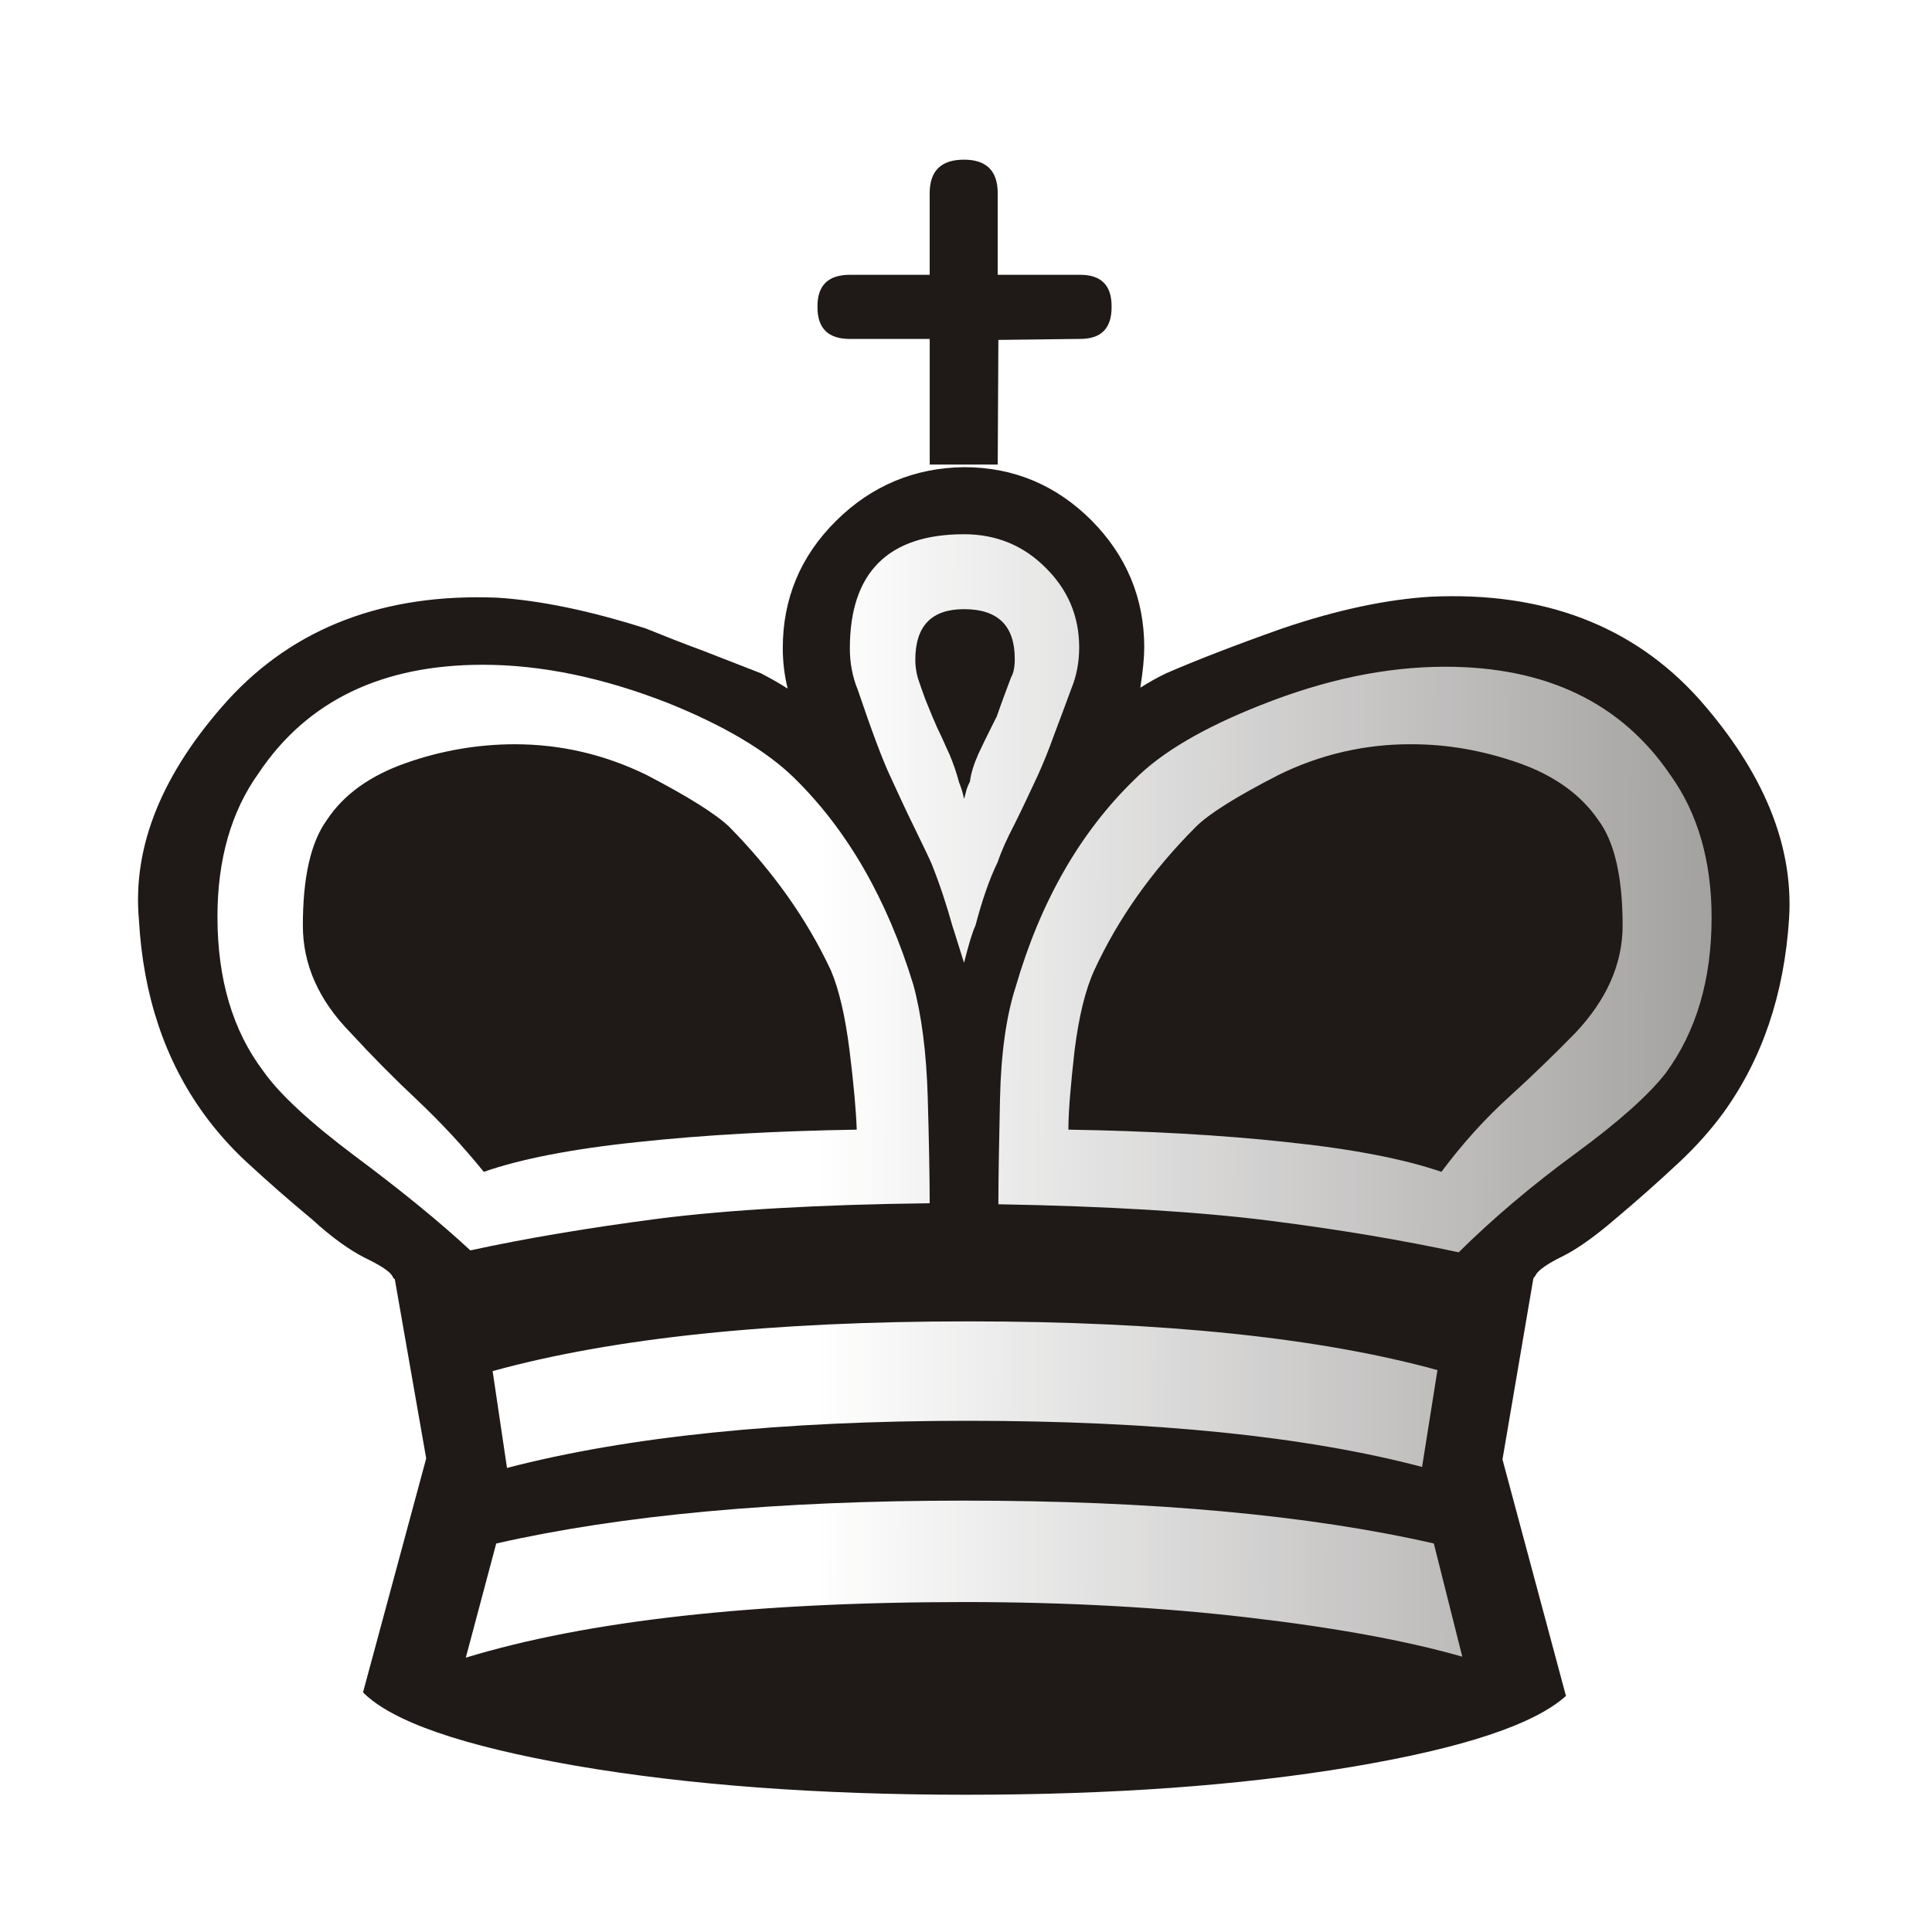
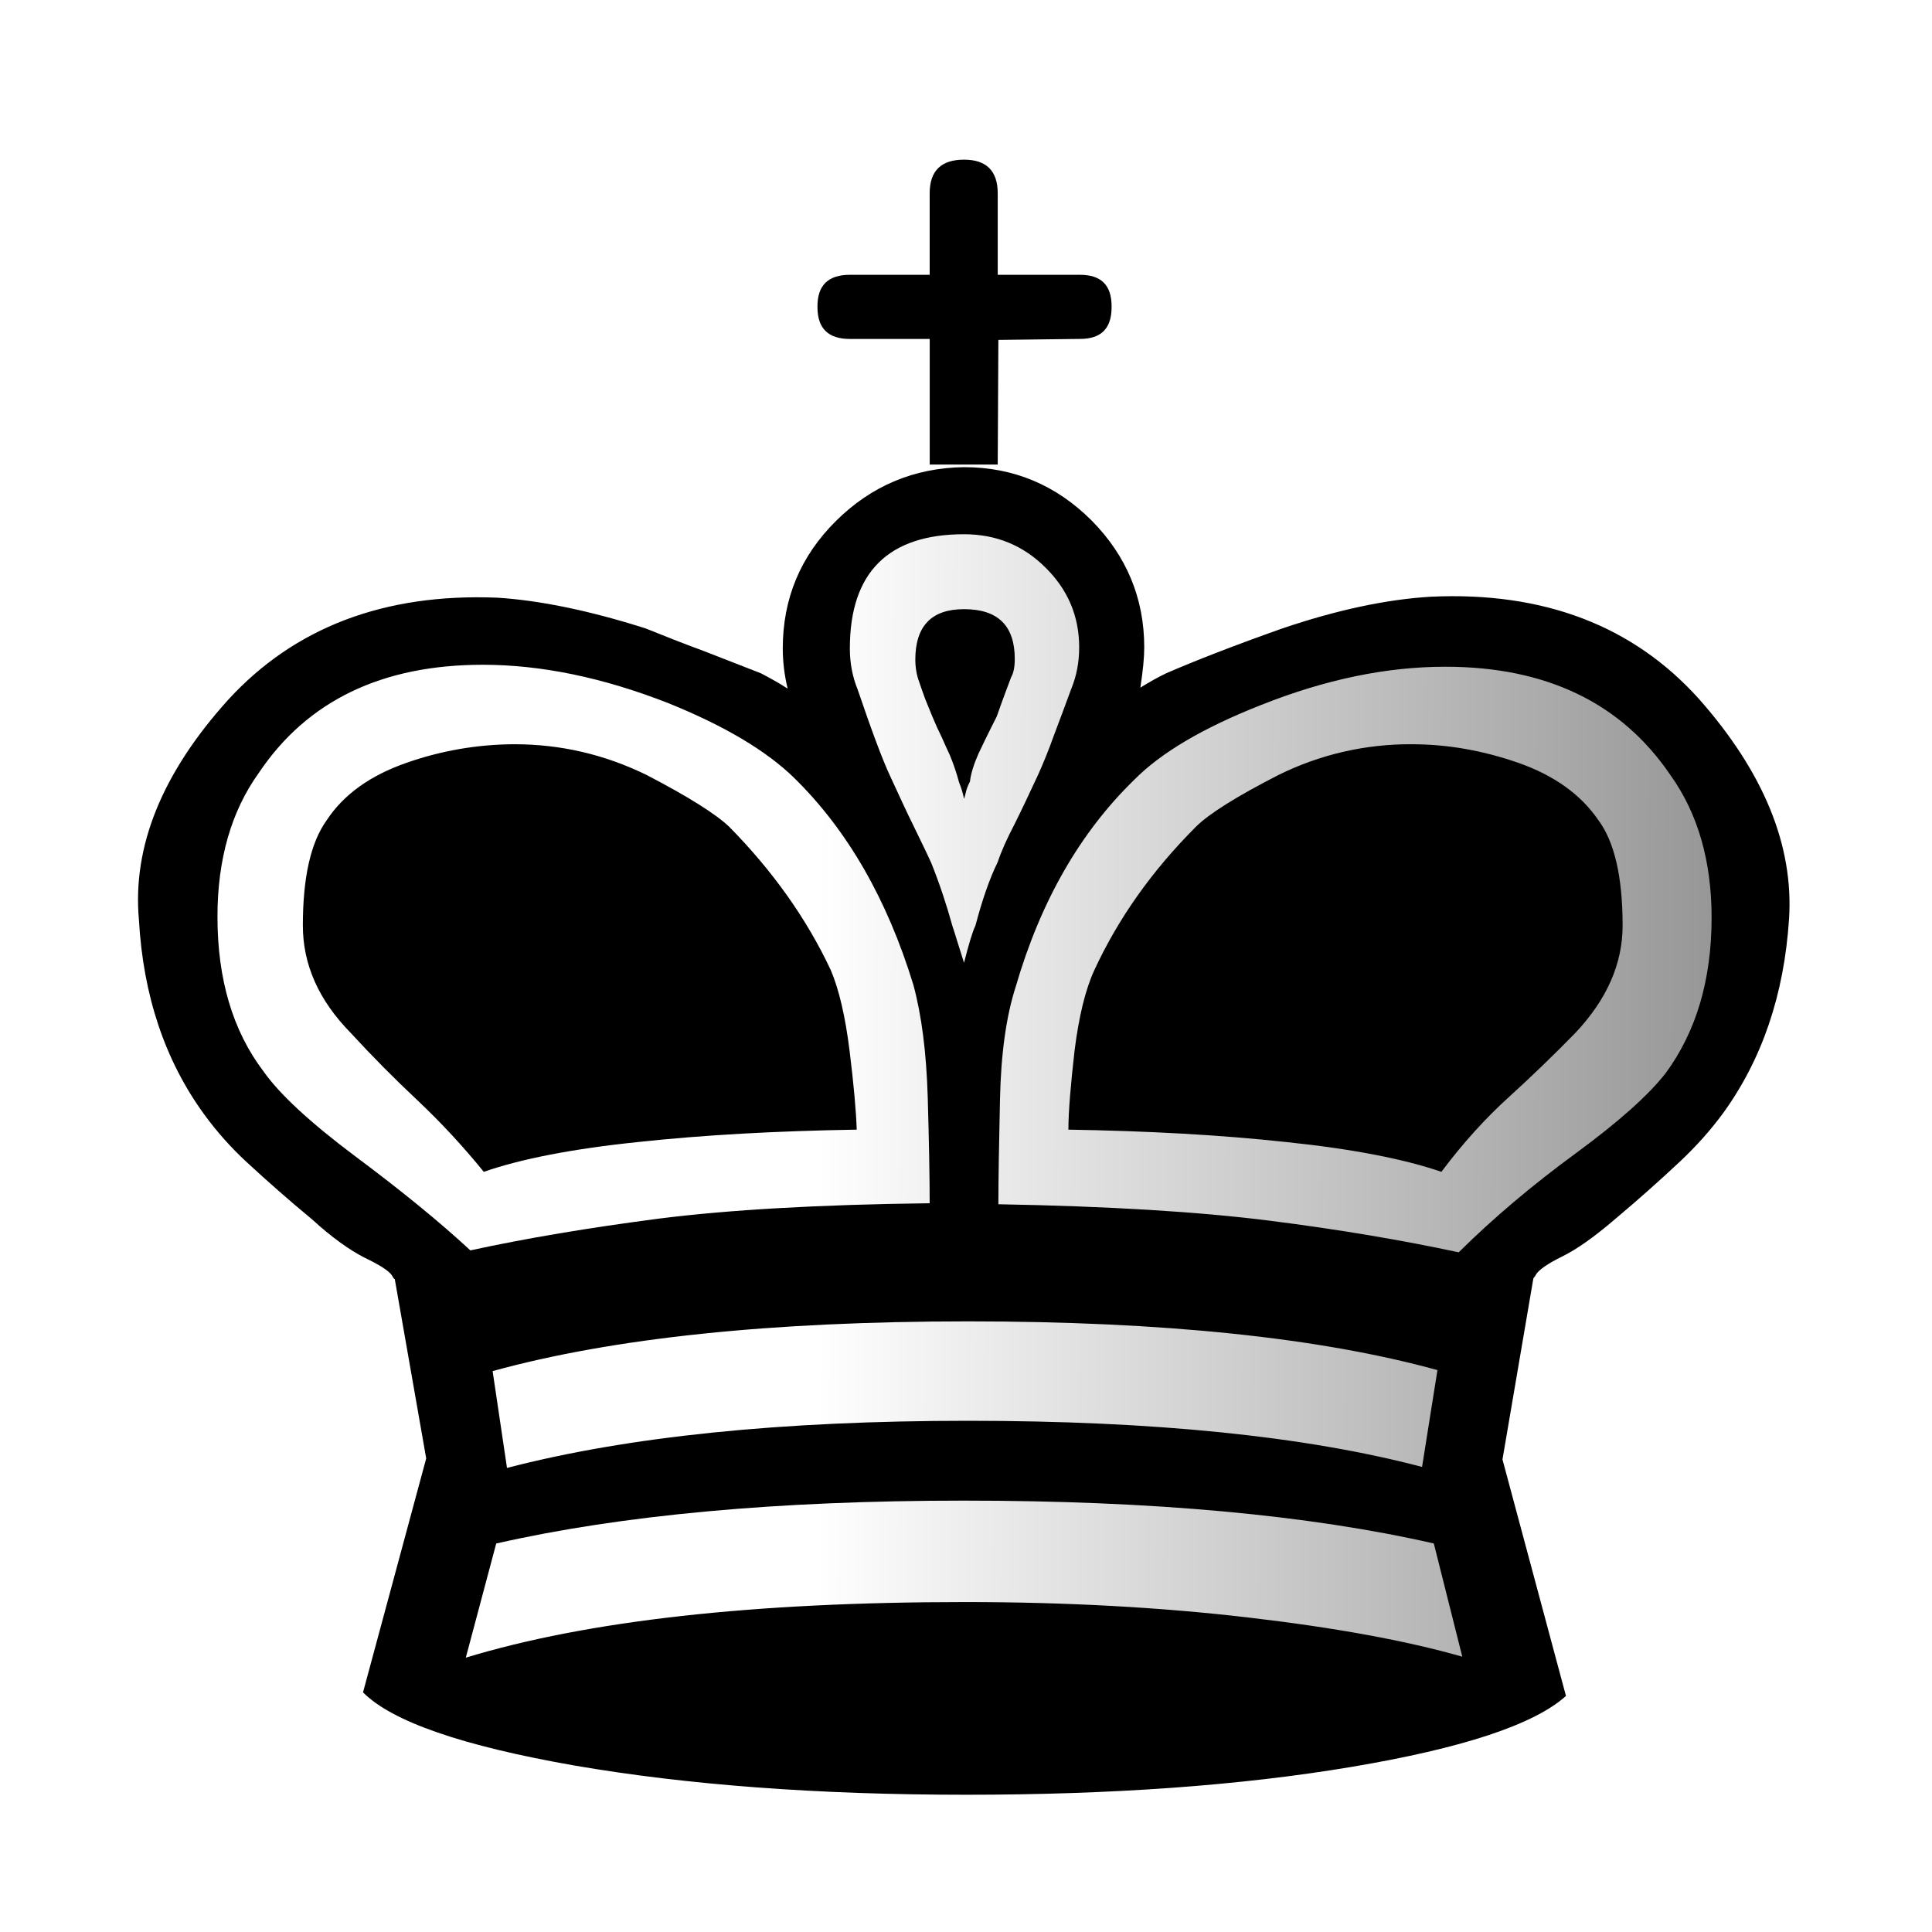
<svg xmlns="http://www.w3.org/2000/svg" clip-rule="evenodd" fill-rule="evenodd" height="50mm" image-rendering="optimizeQuality" shape-rendering="geometricPrecision" text-rendering="geometricPrecision" viewBox="0 0 50 50" width="50mm">
  <linearGradient id="a" gradientUnits="userSpaceOnUse" x1="21.13" x2="77.764" y1="37.224" y2="37.469">
    <stop offset="0" stop-color="#fff" />
    <stop offset="1" stop-color="#fff" stop-opacity="0" />
  </linearGradient>
-   <path d="M25.821 12.022h-1.76v-3.25h-2.067c-.558 0-.838-.272-.838-.822v-.025c0-.542.28-.813.838-.813h2.066V5.004c0-.585.297-.872.89-.872.575 0 .871.287.871.872v2.108h2.134c.542 0 .813.27.813.813v.025c0 .55-.271.821-.813.821l-2.117.026zM11.03 37.744l-.813-4.64c-.017 0-.042-.033-.076-.101-.085-.119-.322-.271-.711-.457-.381-.195-.838-.517-1.346-.982a41.99 41.99 0 0 1-1.702-1.49 8.509 8.509 0 0 1-1.1-1.237C4.273 27.45 3.705 25.772 3.595 23.8c-.17-1.897.601-3.794 2.303-5.682 1.719-1.88 4.047-2.768 6.968-2.65 1.092.068 2.38.33 3.844.796.483.195.974.39 1.482.576l1.498.584c.263.136.5.271.695.398a4.38 4.38 0 0 1-.127-1.041c0-1.287.457-2.388 1.38-3.302.914-.906 2.023-1.372 3.31-1.389 1.287 0 2.388.466 3.302 1.38.906.915 1.363 2.015 1.363 3.285 0 .263-.034.61-.101 1.042.228-.144.457-.271.669-.373.762-.33 1.76-.72 3.005-1.16 1.423-.482 2.701-.753 3.844-.821 2.921-.136 5.241.753 6.943 2.65 1.668 1.888 2.447 3.785 2.328 5.681-.127 1.973-.703 3.65-1.71 5.038-.33.449-.703.863-1.118 1.253a40.5 40.5 0 0 1-1.66 1.473c-.541.466-1.007.796-1.388.982-.38.186-.6.347-.669.457a.294.294 0 0 1-.05.077c-.017.017-.026.034-.026.05l-.796 4.666 1.643 6.121c-.83.745-2.684 1.355-5.554 1.837-2.879.483-6.206.72-9.974.72-3.835 0-7.214-.254-10.118-.754-2.912-.508-4.741-1.143-5.486-1.896z" fill="#1f1a17" />
+   <path d="M25.821 12.022h-1.76v-3.25h-2.067c-.558 0-.838-.272-.838-.822v-.025c0-.542.28-.813.838-.813h2.066V5.004c0-.585.297-.872.89-.872.575 0 .871.287.871.872v2.108h2.134c.542 0 .813.27.813.813v.025c0 .55-.271.821-.813.821l-2.117.026zM11.03 37.744l-.813-4.64c-.017 0-.042-.033-.076-.101-.085-.119-.322-.271-.711-.457-.381-.195-.838-.517-1.346-.982a41.99 41.99 0 0 1-1.702-1.49 8.509 8.509 0 0 1-1.1-1.237C4.273 27.45 3.705 25.772 3.595 23.8c-.17-1.897.601-3.794 2.303-5.682 1.719-1.88 4.047-2.768 6.968-2.65 1.092.068 2.38.33 3.844.796.483.195.974.39 1.482.576l1.498.584c.263.136.5.271.695.398a4.38 4.38 0 0 1-.127-1.041c0-1.287.457-2.388 1.38-3.302.914-.906 2.023-1.372 3.31-1.389 1.287 0 2.388.466 3.302 1.38.906.915 1.363 2.015 1.363 3.285 0 .263-.034.61-.101 1.042.228-.144.457-.271.669-.373.762-.33 1.76-.72 3.005-1.16 1.423-.482 2.701-.753 3.844-.821 2.921-.136 5.241.753 6.943 2.65 1.668 1.888 2.447 3.785 2.328 5.681-.127 1.973-.703 3.65-1.71 5.038-.33.449-.703.863-1.118 1.253a40.5 40.5 0 0 1-1.66 1.473c-.541.466-1.007.796-1.388.982-.38.186-.6.347-.669.457a.294.294 0 0 1-.05.077c-.017.017-.026.034-.026.05l-.796 4.666 1.643 6.121c-.83.745-2.684 1.355-5.554 1.837-2.879.483-6.206.72-9.974.72-3.835 0-7.214-.254-10.118-.754-2.912-.508-4.741-1.143-5.486-1.896z" fill="#000000" />
  <path d="M24.95 20.675a2.295 2.295 0 0 0-.128-.423 5.606 5.606 0 0 0-.245-.72c-.051-.11-.119-.254-.195-.431a9.028 9.028 0 0 1-.254-.56c-.05-.118-.11-.27-.186-.456-.068-.195-.136-.373-.187-.534a1.735 1.735 0 0 1-.067-.474c0-.872.415-1.312 1.261-1.312.88 0 1.313.431 1.313 1.287 0 .22-.034.372-.094.474-.237.626-.355.965-.372 1.016-.254.5-.406.821-.474.965-.119.27-.195.508-.22.72-.051.101-.085.186-.102.262s-.034.136-.05.186zm-2.778 8.56c-2.066.034-3.954.136-5.673.322-1.71.178-3.03.44-3.979.77a18.973 18.973 0 0 0-1.719-1.854 33.007 33.007 0 0 1-1.727-1.744c-.83-.847-1.236-1.77-1.236-2.777 0-1.245.203-2.15.618-2.726.44-.67 1.135-1.16 2.058-1.482a8.486 8.486 0 0 1 2.802-.483c1.194 0 2.328.263 3.42.796 1.076.56 1.787 1.008 2.134 1.338 1.126 1.143 2.007 2.38 2.633 3.717.212.5.373 1.194.483 2.074.11.89.17 1.567.186 2.05zm2.777-4.318c.119-.466.212-.787.296-.965.17-.643.356-1.194.576-1.643.093-.279.237-.6.432-.973.186-.373.39-.805.61-1.279.127-.28.27-.626.415-1.033.152-.406.304-.804.448-1.202.136-.33.203-.686.203-1.067 0-.813-.296-1.498-.872-2.066-.575-.575-1.278-.863-2.108-.863-1.964 0-2.955.99-2.955 2.955 0 .38.068.736.203 1.066.365 1.076.644 1.82.839 2.236.22.474.415.906.6 1.278.179.373.34.694.466.974.22.55.398 1.092.55 1.642.035.093.128.415.297.94zm-.889 6.223c0-.66-.017-1.575-.05-2.735-.034-1.168-.161-2.142-.373-2.92-.677-2.21-1.702-3.997-3.082-5.351-.711-.695-1.795-1.347-3.268-1.94-1.685-.66-3.285-.99-4.792-.99-2.608 0-4.547.931-5.8 2.803-.711.99-1.067 2.235-1.067 3.716 0 1.626.398 2.955 1.186 3.997.415.592 1.21 1.329 2.387 2.21 1.169.872 2.168 1.684 2.972 2.43 1.44-.314 3.065-.585 4.877-.822 1.812-.229 4.149-.364 7.01-.398zm13.784 11.735l-.737-2.93c-3.225-.736-7.281-1.109-12.158-1.109-4.826 0-8.864.373-12.107 1.11l-.787 2.954c3.14-.956 7.442-1.439 12.92-1.439 2.624 0 5.071.136 7.315.398 2.252.262 4.106.601 5.554 1.016zm-.643-7.417c-3.04-.838-7.096-1.261-12.15-1.261-5.097 0-9.195.431-12.302 1.287l.372 2.506c3.125-.813 7.095-1.22 11.93-1.22 4.809 0 8.729.398 11.752 1.194zm-11.363-4.292c2.845.05 5.182.194 7.002.423 1.812.229 3.455.508 4.91.821.907-.897 1.914-1.744 3.023-2.557s1.888-1.507 2.337-2.083c.788-1.075 1.186-2.413 1.186-4.021 0-1.465-.356-2.701-1.067-3.692-1.27-1.87-3.218-2.802-5.825-2.802-1.524 0-3.108.33-4.767.99-1.507.593-2.59 1.237-3.277 1.93-1.405 1.364-2.43 3.15-3.073 5.36-.246.762-.381 1.727-.407 2.904s-.042 2.083-.042 2.727zm1.812-1.93c0-.483.06-1.16.16-2.05.111-.88.28-1.575.509-2.074.618-1.338 1.49-2.574 2.633-3.717.33-.33 1.042-.779 2.134-1.338a7.655 7.655 0 0 1 3.446-.796c.93 0 1.845.161 2.768.483.915.322 1.609.813 2.066 1.482.415.559.627 1.464.627 2.726 0 .99-.407 1.913-1.22 2.777a40.35 40.35 0 0 1-1.71 1.651c-.61.55-1.202 1.202-1.76 1.947-.958-.33-2.295-.592-4.006-.77-1.71-.186-3.59-.288-5.647-.322z" fill="url(#a)" />
</svg>
